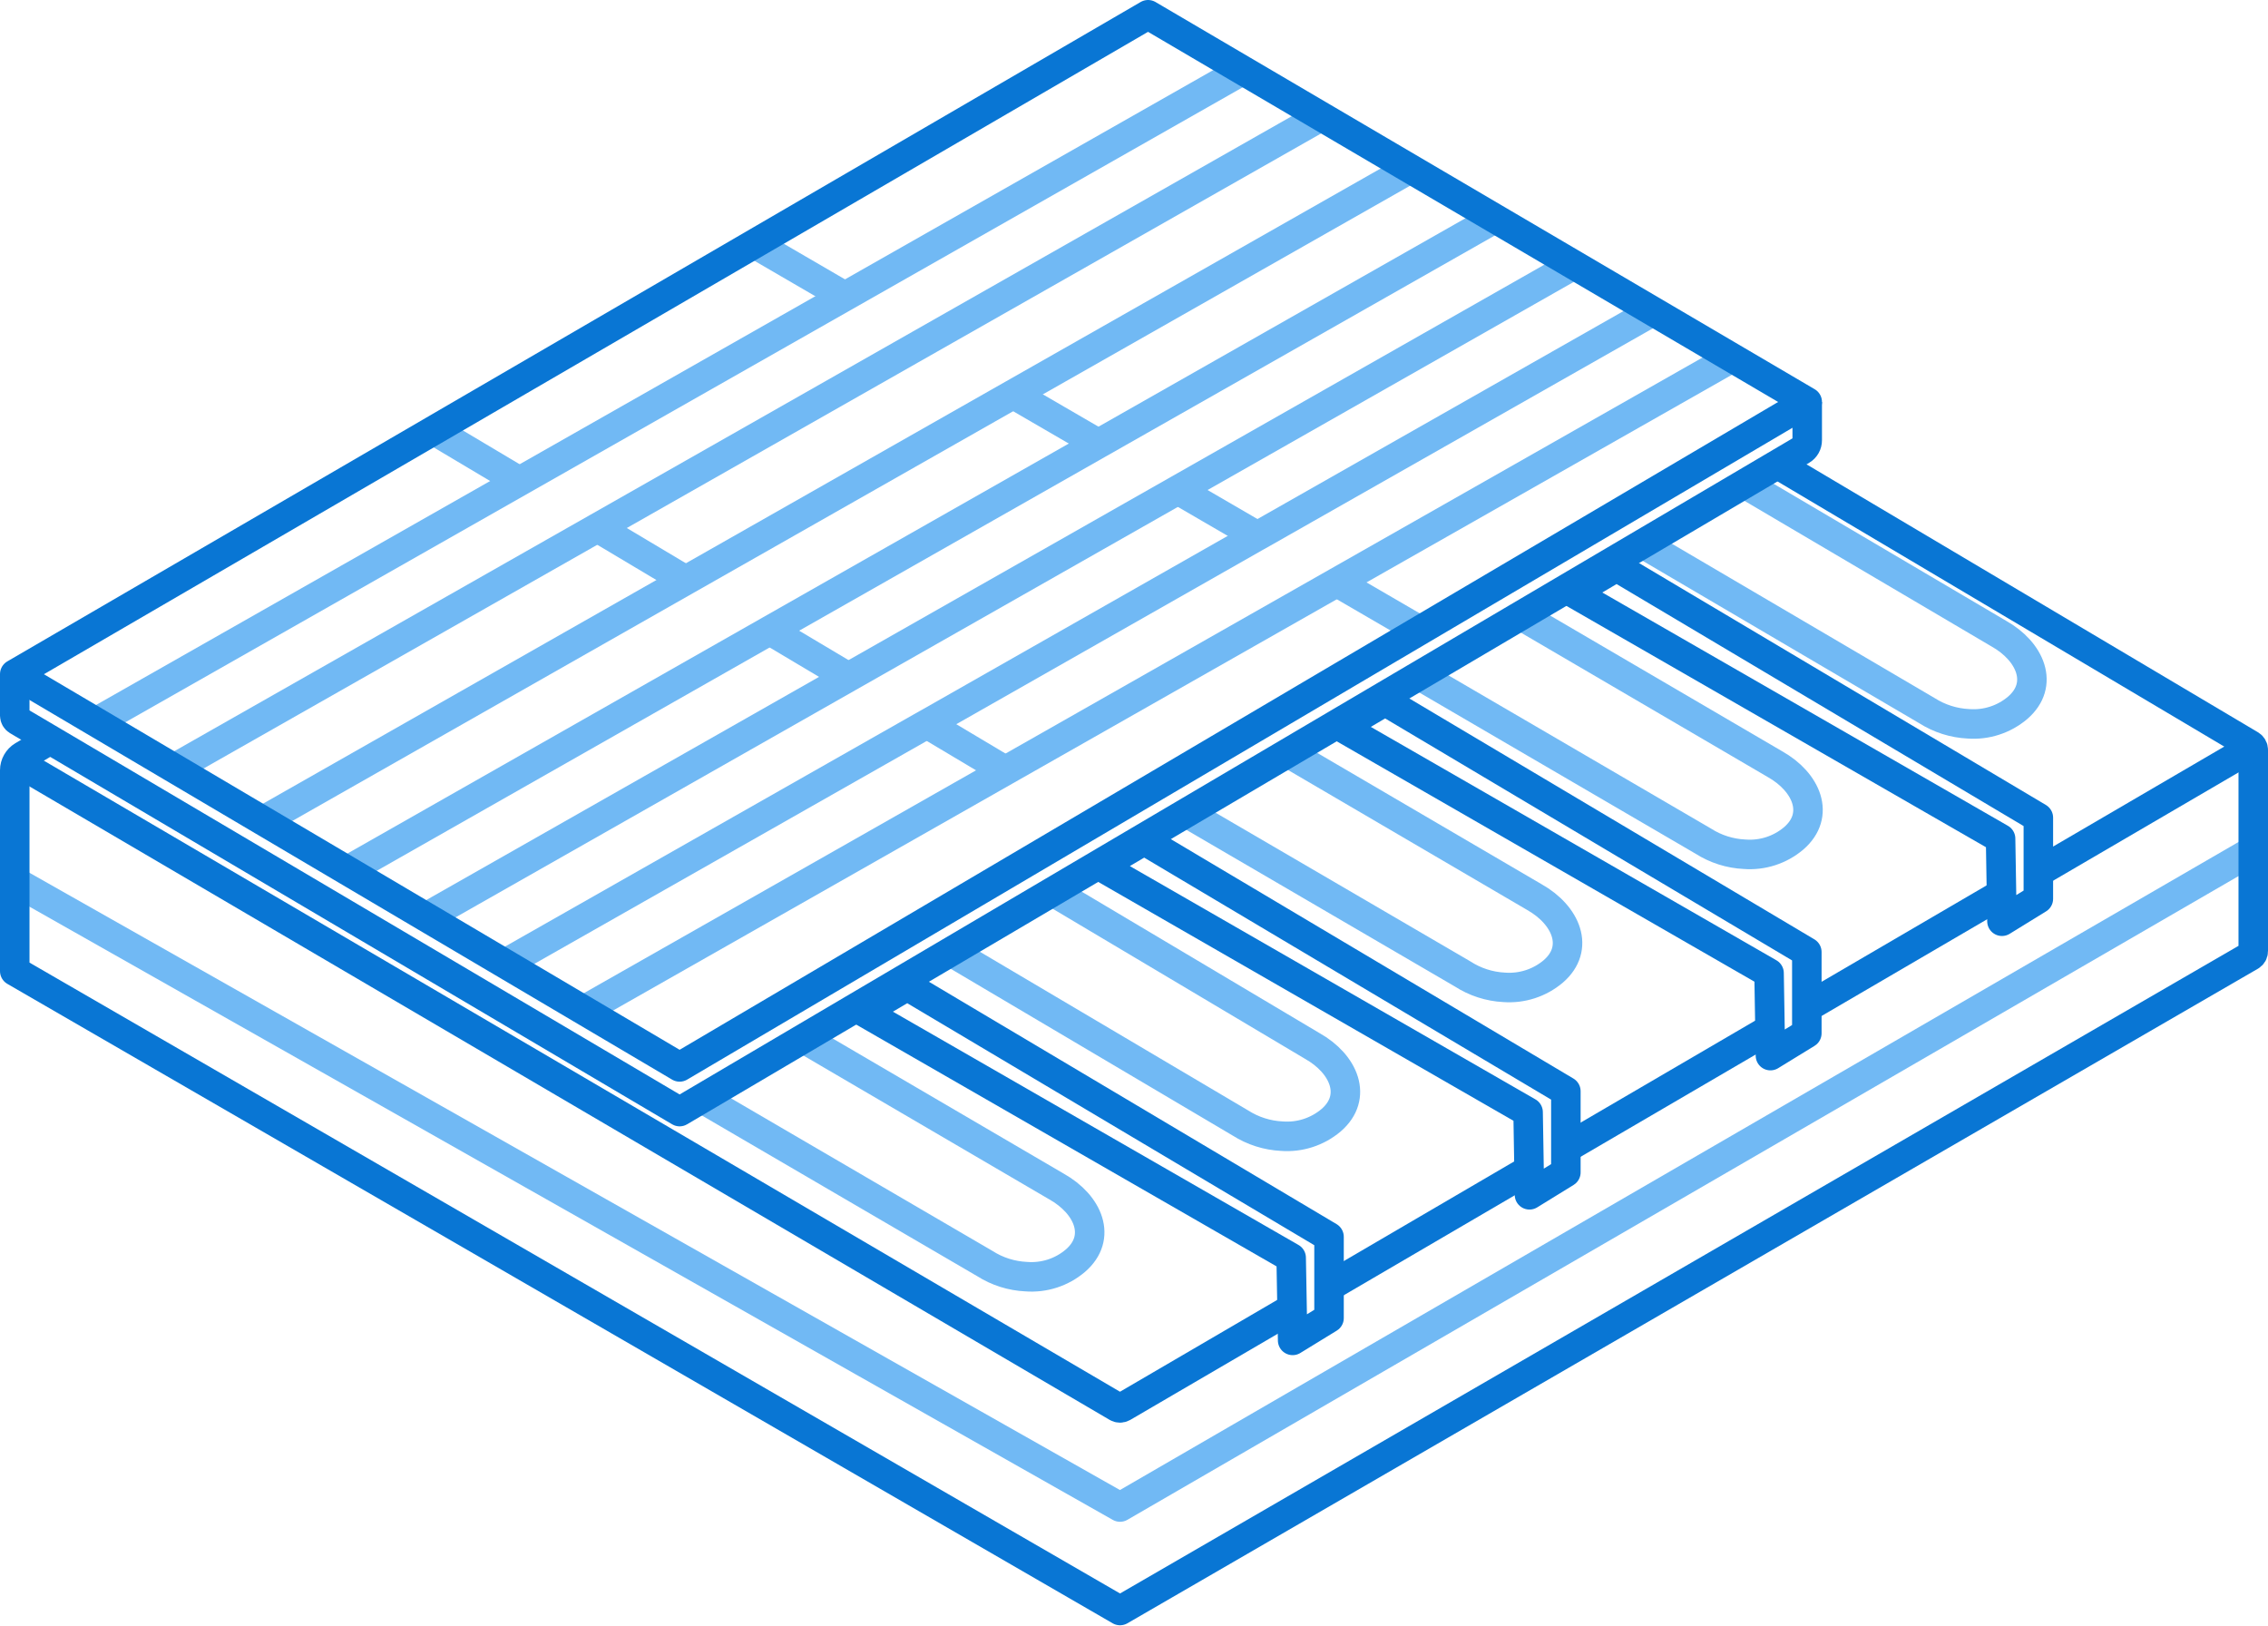
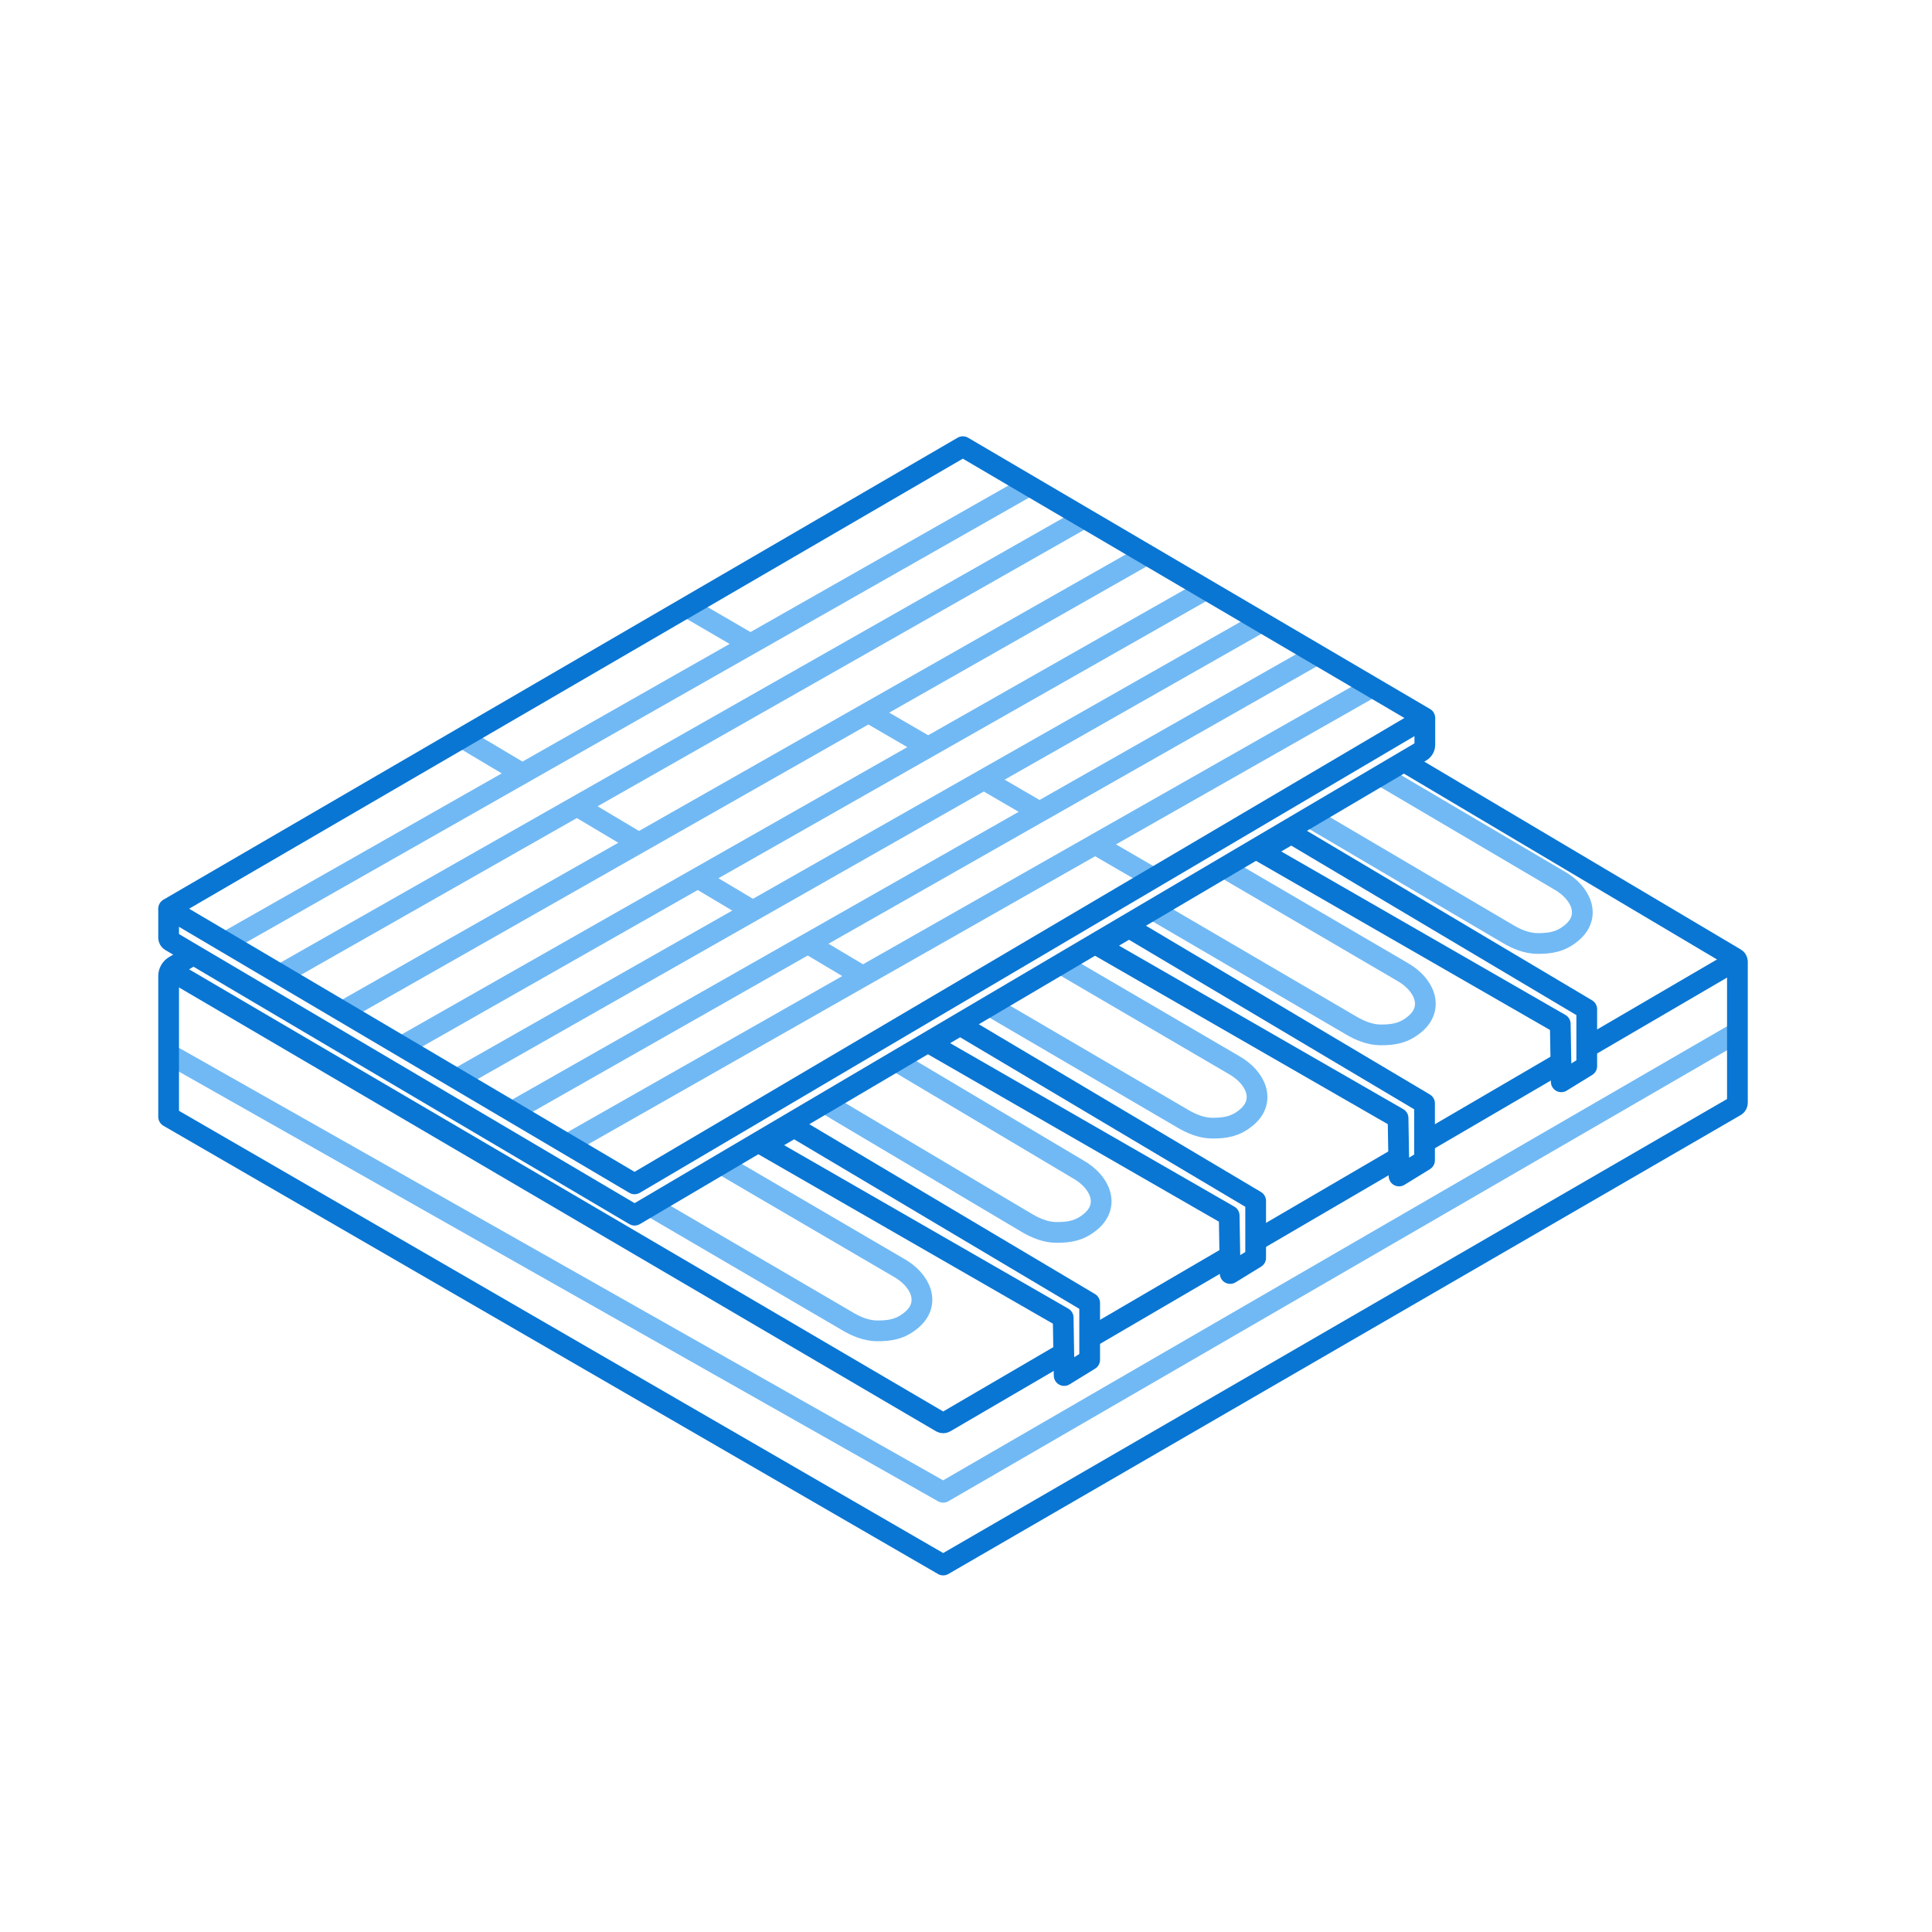
- <svg xmlns="http://www.w3.org/2000/svg" viewBox="0 0 230.6 165.25">
+ <svg xmlns="http://www.w3.org/2000/svg" viewBox="0 0 1490.83 1490.83">
  <defs>
-     <style>.cls-1,.cls-2{fill:none;stroke-linejoin:round;stroke-width:3px;}.cls-1{stroke:#71b9f4;}.cls-2{stroke:#0976d4;}</style>
+     <style>.cls-1,.cls-2,.cls-3{fill:none;}.cls-1{stroke:#71b9f4;}.cls-1,.cls-2{stroke-linejoin:round;stroke-width:16px;}.cls-2{stroke:#0976d4;}</style>
  </defs>
  <g id="Layer_2" data-name="Layer 2">
    <g id="Layer_1-2" data-name="Layer 1">
-       <line class="cls-1" x1="9.75" y1="73.4" x2="126.35" y2="7.15" />
-       <polyline class="cls-1" points="134.33 11.84 93.93 34.79 60.74 53.65 17.86 78.01" />
-       <polyline class="cls-1" points="143.38 17.15 103.03 40.07 69.73 58.99 26.73 83.43" />
-       <polyline class="cls-1" points="151.8 22.32 111.69 45.1 78.28 64.08 35.31 88.5" />
-       <polyline class="cls-1" points="159.91 26.99 119.77 49.8 86.26 68.84 43.31 93.24" />
-       <polyline class="cls-1" points="51.33 97.96 94.24 73.59 94.25 73.59 127.84 54.49 127.85 54.49 168.06 31.65" />
-       <polyline class="cls-1" points="176.1 36.37 135.93 59.19 102.22 78.34 59.5 102.61" />
-       <line class="cls-1" x1="144.36" y1="64.09" x2="135.93" y2="59.19" />
-       <line class="cls-1" x1="111.69" y1="45.11" x2="103.03" y2="40.08" />
-       <polyline class="cls-1" points="119.77 49.8 127.84 54.49 127.85 54.49" />
-       <line class="cls-1" x1="85.91" y1="30.13" x2="76.71" y2="24.78" />
-       <line class="cls-1" x1="69.73" y1="59" x2="60.74" y2="53.64" />
-       <line class="cls-1" x1="86.26" y1="68.84" x2="78.28" y2="64.09" />
-       <polyline class="cls-1" points="102.22 78.34 94.25 73.59 94.24 73.59" />
-       <line class="cls-1" x1="52.82" y1="48.93" x2="44.1" y2="43.74" />
-       <path class="cls-1" d="M107.36,90.83l26.05,15.49c3.25,1.82,4.68,5.19,1.93,7.56a6.94,6.94,0,0,1-5,1.62,8.63,8.63,0,0,1-4.22-1.34L97.1,97" />
-       <path class="cls-1" d="M130.5,76.27,156,91.19c3.25,1.83,4.67,5.19,1.93,7.56a6.94,6.94,0,0,1-5,1.62A8.57,8.57,0,0,1,148.7,99L120.24,82.4" />
-       <path class="cls-1" d="M154.92,62.74l25.53,14.93c3.25,1.82,4.67,5.18,1.93,7.55a6.9,6.9,0,0,1-5,1.62,8.56,8.56,0,0,1-4.21-1.34L144.66,68.87" />
-       <path class="cls-1" d="M81.88,105.68l25.53,14.93c3.25,1.82,4.68,5.18,1.93,7.55a6.89,6.89,0,0,1-5,1.62,8.57,8.57,0,0,1-4.22-1.34L71.62,111.81" />
-       <path class="cls-1" d="M176.82,48.85,203.21,64.4c3.25,1.82,4.68,5.19,1.93,7.56a6.94,6.94,0,0,1-5,1.62,8.63,8.63,0,0,1-4.22-1.34L166.56,55" />
-       <polyline class="cls-1" points="1.5 89.6 113.88 153.2 229.1 86.46" />
-       <path class="cls-2" d="M4.84,75.36,2.33,76.84A1.71,1.71,0,0,0,1.5,78.3V98.72l112.38,65L228.82,97.18a.56.56,0,0,0,.28-.5V76.23a.57.57,0,0,0-.27-.49L181.24,47.5" />
-       <polygon class="cls-2" points="1.5 68.53 69.1 108.46 183.75 40.86 116.73 1.5 1.5 68.53" />
-       <line class="cls-2" x1="155.47" y1="118.92" x2="135.13" y2="130.81" />
-       <line class="cls-2" x1="203.5" y1="90.86" x2="183.83" y2="102.35" />
-       <line class="cls-2" x1="229.1" y1="75.91" x2="207.25" y2="88.67" />
-       <line class="cls-2" x1="179.97" y1="104.61" x2="159.44" y2="116.6" />
-       <path class="cls-2" d="M1.5,77.33l112.09,65.72a.58.58,0,0,0,.57,0L131.37,133" />
-       <path class="cls-2" d="M183.75,40.86v3.89a1.15,1.15,0,0,1-.56,1l-.9.53L69.1,113,3.68,74.36l-1.9-1.12a.58.58,0,0,1-.28-.49V68.53" />
-       <polygon class="cls-2" points="87.81 102.86 92.25 100.24 135.13 125.73 135.13 133.99 131.43 136.26 131.28 127.86 87.81 102.86" />
-       <polygon class="cls-2" points="111.9 88.06 116.34 85.44 159.21 110.93 159.21 119.18 155.51 121.46 155.37 113.06 111.9 88.06" />
-       <polygon class="cls-2" points="136.4 73.91 140.84 71.29 183.71 96.78 183.71 105.04 180.01 107.31 179.87 98.92 136.4 73.91" />
-       <polygon class="cls-2" points="159.94 60.25 164.37 57.63 207.25 83.12 207.25 91.37 203.55 93.65 203.41 85.25 159.94 60.25" />
+       <line class="cls-1" x1="174.01" y1="727.09" x2="794.18" y2="374.74" />
+       <polyline class="cls-1" points="836.58 399.65 621.73 521.72 445.2 622.02 217.13 751.6" />
+       <polyline class="cls-1" points="884.72 427.91 670.12 549.83 493 650.47 264.29 780.41" />
+       <polyline class="cls-1" points="929.51 455.39 716.19 576.59 538.49 677.54 309.96 807.4" />
+       <polyline class="cls-1" points="972.68 480.25 759.17 601.55 580.93 702.81 352.51 832.59" />
+       <polyline class="cls-1" points="395.17 857.72 623.36 728.08 623.41 728.08 802.1 626.51 802.14 626.51 1016.01 505.02" />
+       <polyline class="cls-1" points="1058.76 530.11 845.11 651.5 665.83 753.35 438.63 882.43" />
+       <line class="cls-1" x1="889.94" y1="677.54" x2="845.12" y2="651.51" />
+       <line class="cls-1" x1="716.2" y1="576.6" x2="670.12" y2="549.84" />
+       <polyline class="cls-1" points="759.17 601.55 802.1 626.51 802.14 626.51" />
+       <line class="cls-1" x1="579.08" y1="496.96" x2="530.12" y2="468.49" />
+       <line class="cls-1" x1="493.01" y1="650.47" x2="445.21" y2="622" />
+       <line class="cls-1" x1="580.93" y1="702.81" x2="538.5" y2="677.54" />
+       <polyline class="cls-1" points="665.84 753.35 623.41 728.08 623.36 728.08" />
+       <line class="cls-1" x1="403.1" y1="596.96" x2="356.7" y2="569.35" />
+       <path class="cls-1" d="M693.14,819.79l138.57,82.4c17.29,9.68,24.88,27.57,10.27,40.17-9,7.75-17.53,8.63-26.82,8.63-8.31,0-16.28-3.5-22.43-7.1L638.57,852.36" />
+       <path class="cls-1" d="M816.24,742.37,952,821.73c17.28,9.68,24.88,27.56,10.27,40.17-9,7.75-17.54,8.63-26.82,8.63-8.31,0-16.29-3.51-22.43-7.1L761.68,774.94" />
+       <path class="cls-1" d="M946.12,670.41l135.76,79.36c17.28,9.68,24.87,27.56,10.26,40.17-9,7.75-17.53,8.63-26.82,8.63-8.31,0-16.28-3.51-22.43-7.1L891.56,703" />
+       <path class="cls-1" d="M557.66,898.79l135.75,79.36c17.28,9.68,24.88,27.57,10.27,40.17-9,7.75-17.54,8.63-26.82,8.63-8.31,0-16.29-3.5-22.43-7.1L503.09,931.37" />
+       <path class="cls-1" d="M1062.6,596.53,1203,679.24c17.28,9.68,24.87,27.56,10.26,40.16-9,7.76-17.53,8.64-26.81,8.64-8.32,0-16.29-3.51-22.44-7.1L1008,629.11" />
+       <polyline class="cls-1" points="130.12 813.23 727.81 1151.52 1340.67 796.55" />
+       <path class="cls-2" d="M147.91,737.53l-13.35,7.86a9,9,0,0,0-4.44,7.77V861.78l597.69,345.87,611.35-354.1a3,3,0,0,0,1.51-2.62V742.14a3,3,0,0,0-1.48-2.6L1086.11,589.32" />
+       <polygon class="cls-2" points="130.12 701.16 489.65 913.54 1099.47 554.02 742.98 344.67 130.12 701.16" />
+       <line class="cls-2" x1="949.02" y1="969.2" x2="840.83" y2="1032.41" />
+       <line class="cls-2" x1="1204.49" y1="819.97" x2="1099.87" y2="881.08" />
+       <line class="cls-2" x1="1340.67" y1="740.42" x2="1224.42" y2="808.32" />
+       <line class="cls-2" x1="1079.33" y1="893.08" x2="970.13" y2="956.87" />
+       <path class="cls-2" d="M130.12,748l596.16,349.53a3.06,3.06,0,0,0,3.07,0l91.51-53.46" />
+       <path class="cls-2" d="M1099.47,554v20.71a6.06,6.06,0,0,1-3,5.23l-4.79,2.82-602,354.94L141.7,732.18l-10.09-6a3,3,0,0,1-1.49-2.61V701.16" />
+       <polygon class="cls-2" points="589.2 883.77 612.81 869.85 840.84 1005.41 840.84 1049.32 821.15 1061.43 820.4 1016.76 589.2 883.77" />
+       <polygon class="cls-2" points="717.3 805.04 740.91 791.12 968.93 926.68 968.93 970.59 949.25 982.7 948.5 938.04 717.3 805.04" />
+       <polygon class="cls-2" points="847.62 729.8 871.22 715.88 1099.25 851.44 1099.25 895.35 1079.57 907.46 1078.81 862.79 847.62 729.8" />
+       <polygon class="cls-2" points="972.79 657.12 996.4 643.21 1224.42 778.76 1224.42 822.67 1204.74 834.78 1203.98 790.12 972.79 657.12" />
+       <rect class="cls-3" width="1490.83" height="1490.83" />
    </g>
  </g>
</svg>
